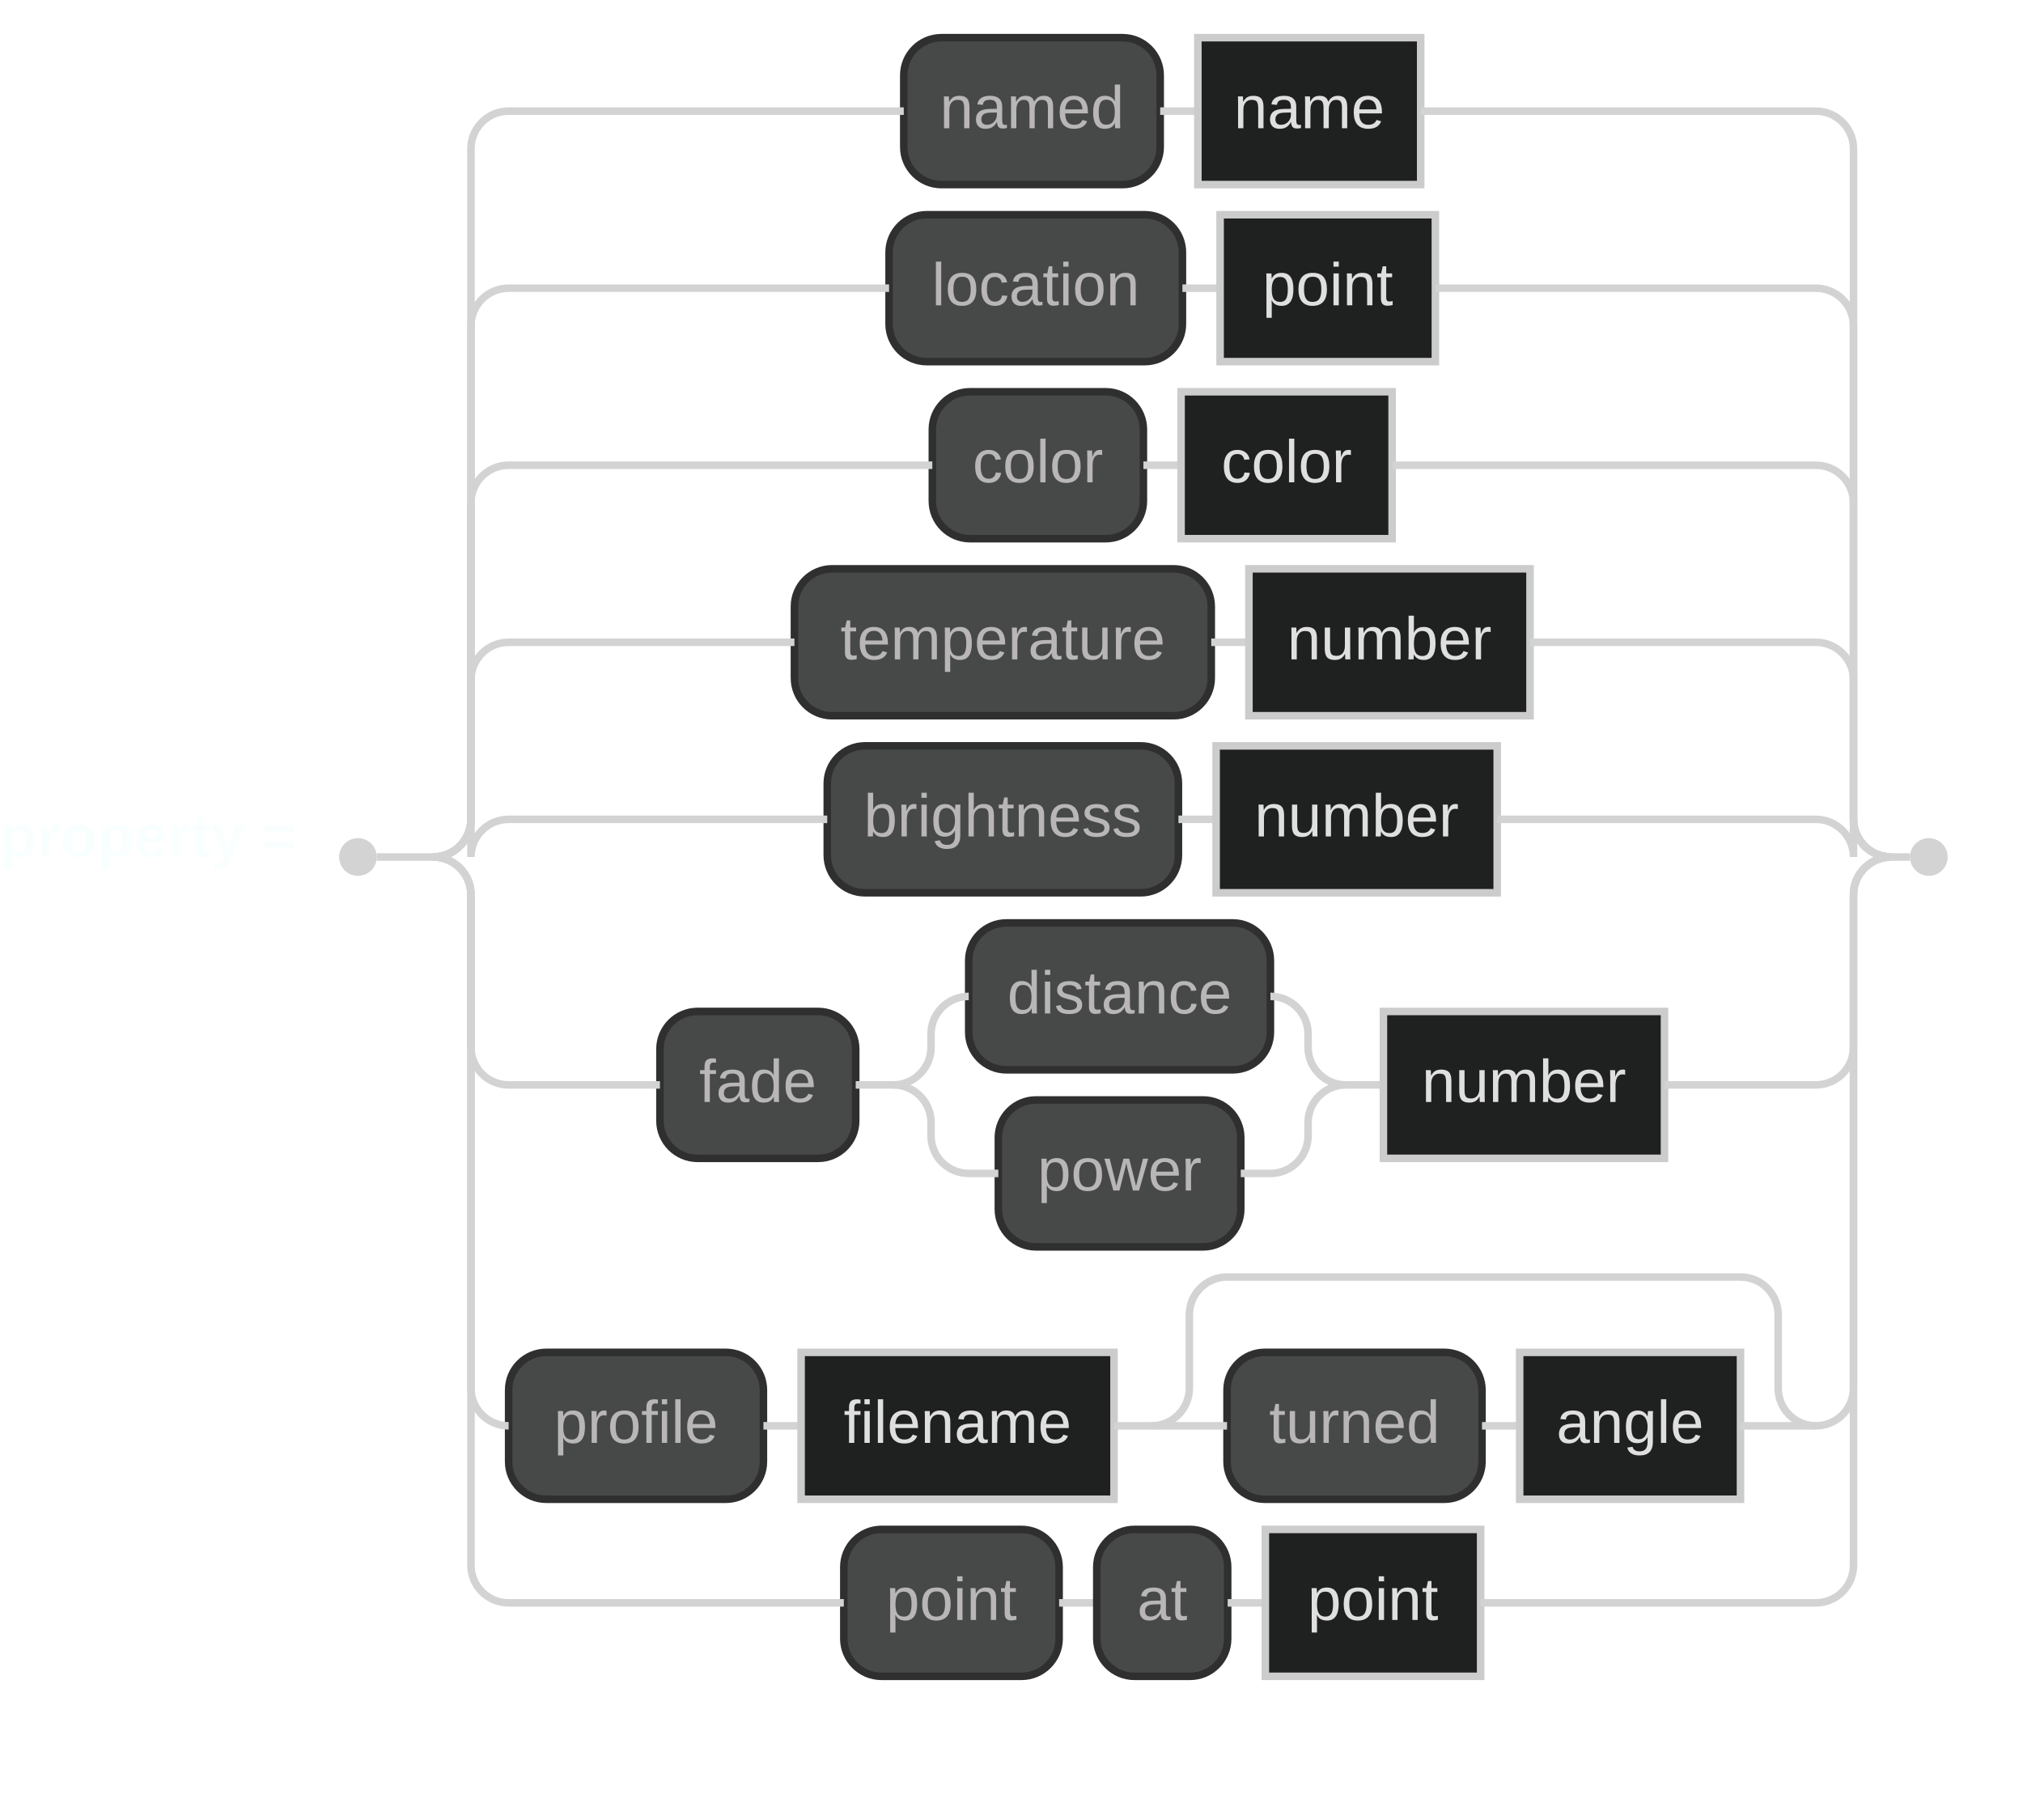
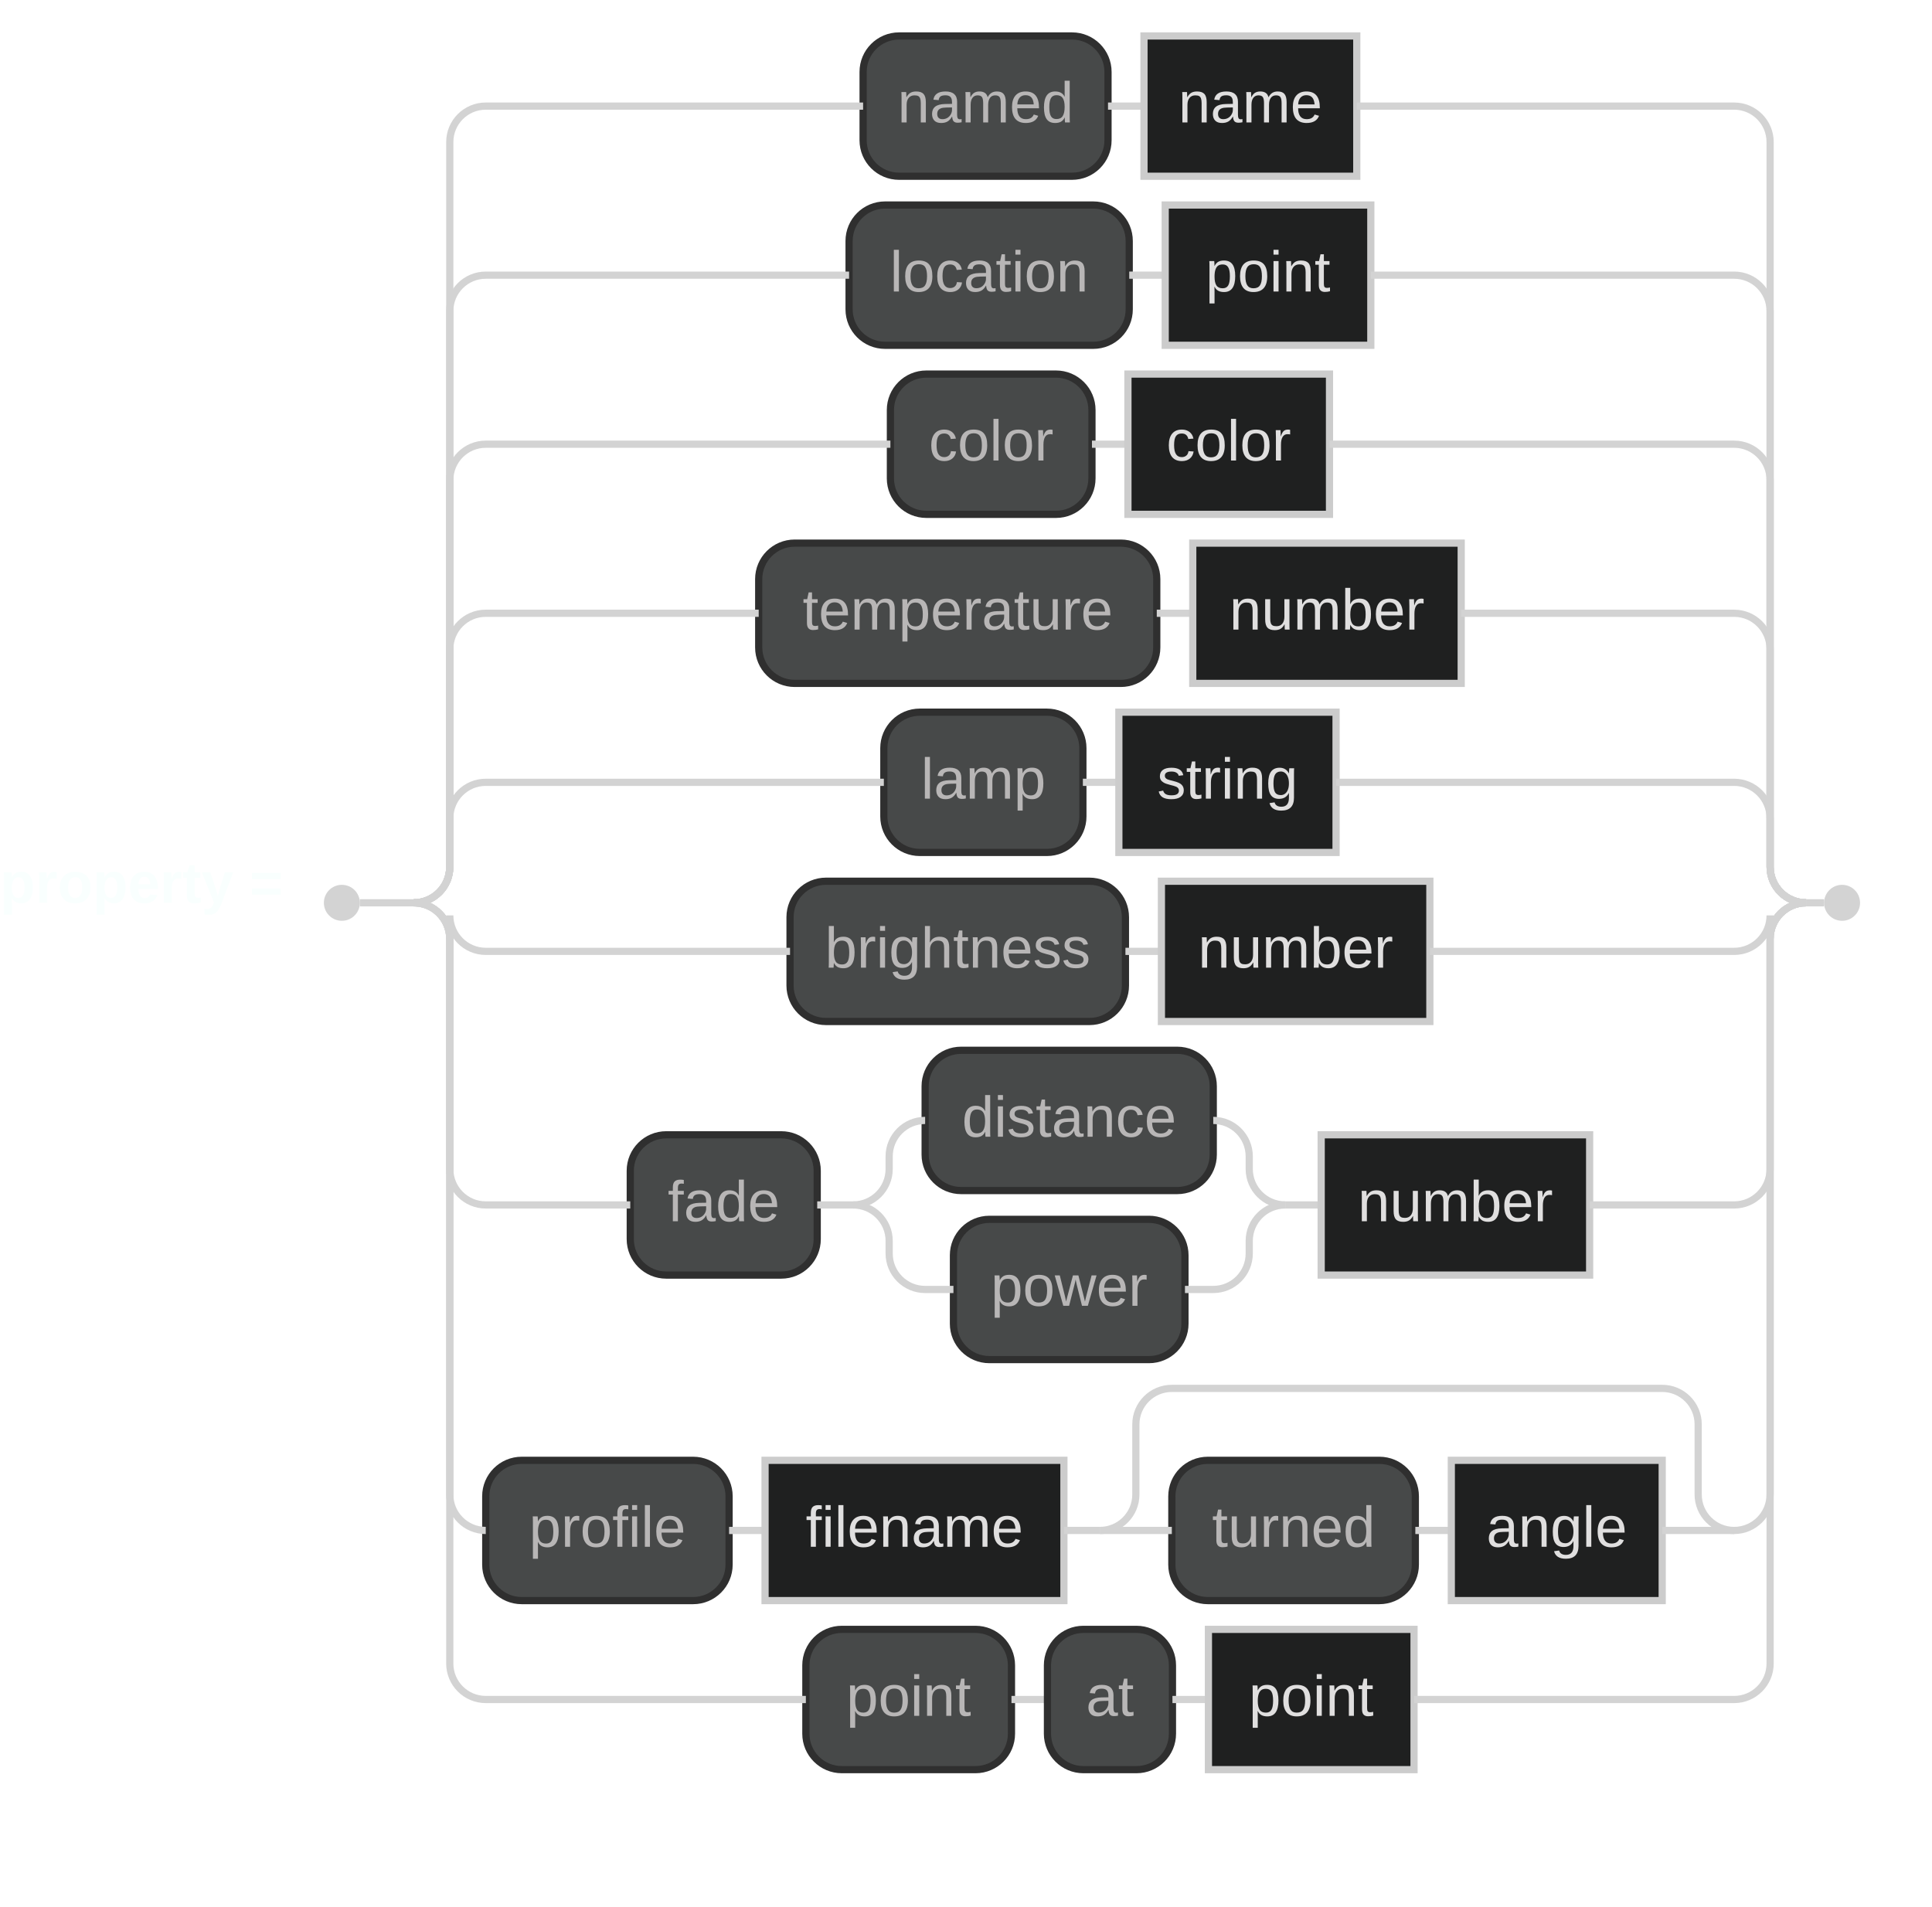
- <svg xmlns="http://www.w3.org/2000/svg" id="my-svg" width="100%" class="railroad-diagram" style="max-width: 537.062px; background-color: transparent;" viewBox="0 0 537.062 483" role="graphics-document document" aria-roledescription="railroadEbnf">
+ <svg xmlns="http://www.w3.org/2000/svg" id="my-svg" width="100%" class="railroad-diagram" style="max-width: 537.062px; background-color: transparent;" viewBox="0 0 537.062 530" role="graphics-document document" aria-roledescription="railroadEbnf">
  <style>#my-svg{font-family:"trebuchet ms",verdana,arial,sans-serif;font-size:16px;fill:#ccc;}@keyframes edge-animation-frame{from{stroke-dashoffset:0;}}@keyframes dash{to{stroke-dashoffset:0;}}#my-svg .edge-animation-slow{stroke-dasharray:9,5!important;stroke-dashoffset:900;animation:dash 50s linear infinite;stroke-linecap:round;}#my-svg .edge-animation-fast{stroke-dasharray:9,5!important;stroke-dashoffset:900;animation:dash 20s linear infinite;stroke-linecap:round;}#my-svg .error-icon{fill:#a44141;}#my-svg .error-text{fill:#ddd;stroke:#ddd;}#my-svg .edge-thickness-normal{stroke-width:1px;}#my-svg .edge-thickness-thick{stroke-width:3.5px;}#my-svg .edge-pattern-solid{stroke-dasharray:0;}#my-svg .edge-thickness-invisible{stroke-width:0;fill:none;}#my-svg .edge-pattern-dashed{stroke-dasharray:3;}#my-svg .edge-pattern-dotted{stroke-dasharray:2;}#my-svg .marker{fill:lightgrey;stroke:lightgrey;}#my-svg .marker.cross{stroke:lightgrey;}#my-svg svg{font-family:"trebuchet ms",verdana,arial,sans-serif;font-size:16px;}#my-svg p{margin:0;}#my-svg .railroad-diagram{font-family:"trebuchet ms",verdana,arial,sans-serif;font-size:16px;}#my-svg .railroad-terminal rect{fill:hsl(180, 1.587%, 28.353%);stroke:hsl(180, 0%, 18.353%);stroke-width:2px;}#my-svg .railroad-terminal text{fill:rgb(183.848, 181.552, 181.552);font-family:"trebuchet ms",verdana,arial,sans-serif;font-size:16px;text-anchor:middle;dominant-baseline:middle;}#my-svg .railroad-nonterminal rect{fill:#1f2020;stroke:#cccccc;stroke-width:2px;}#my-svg .railroad-nonterminal text{fill:#e0dfdf;font-family:"trebuchet ms",verdana,arial,sans-serif;font-size:16px;text-anchor:middle;dominant-baseline:middle;}#my-svg .railroad-line{stroke:lightgrey;stroke-width:2px;fill:none;}#my-svg .railroad-start circle,#my-svg .railroad-end circle{fill:lightgrey;}#my-svg .railroad-comment ellipse{fill:#181818;stroke:hsl(20, 0%, 2.353%);stroke-width:2px;}#my-svg .railroad-comment text{fill:rgb(223, 223.667, 224);font-style:italic;font-family:"trebuchet ms",verdana,arial,sans-serif;font-size:16px;text-anchor:middle;dominant-baseline:middle;}#my-svg .railroad-special rect{fill:hsl(20, 1.587%, 12.353%);stroke:hsl(20, 0%, 2.353%);stroke-width:2px;stroke-dasharray:5,3;}#my-svg .railroad-special text{fill:#e0dfdf;font-family:"trebuchet ms",verdana,arial,sans-serif;font-size:16px;text-anchor:middle;dominant-baseline:middle;}#my-svg .railroad-rule-name{font-weight:bold;fill:#F9FFFE;font-family:"trebuchet ms",verdana,arial,sans-serif;font-size:16px;}#my-svg .node .neo-node{stroke:#ccc;}#my-svg [data-look="neo"].node rect,#my-svg [data-look="neo"].cluster rect,#my-svg [data-look="neo"].node polygon{stroke:url(#my-svg-gradient);filter:drop-shadow( 1px 2px 2px rgba(185,185,185,1));}#my-svg [data-look="neo"].swimlane.cluster rect{filter:none;}#my-svg [data-look="neo"].node path{stroke:url(#my-svg-gradient);stroke-width:1px;}#my-svg [data-look="neo"].node .outer-path{filter:drop-shadow( 1px 2px 2px rgba(185,185,185,1));}#my-svg [data-look="neo"].node .neo-line path{stroke:#ccc;filter:none;}#my-svg [data-look="neo"].node circle{stroke:url(#my-svg-gradient);filter:drop-shadow( 1px 2px 2px rgba(185,185,185,1));}#my-svg [data-look="neo"].node circle .state-start{fill:#000000;}#my-svg [data-look="neo"].icon-shape .icon{fill:url(#my-svg-gradient);filter:drop-shadow( 1px 2px 2px rgba(185,185,185,1));}#my-svg [data-look="neo"].icon-shape .icon-neo path{stroke:url(#my-svg-gradient);filter:drop-shadow( 1px 2px 2px rgba(185,185,185,1));}#my-svg :root{--mermaid-font-family:"trebuchet ms",verdana,arial,sans-serif;}</style>
  <g />
  <g class="railroad-rule" transform="translate(0, 10)">
    <g transform="translate(115.0312, 0)">
      <g class="railroad-choice">
        <g class="railroad-sequence" transform="translate(124.8984, 0)">
          <g class="railroad-terminal" transform="translate(0, 0)">
            <rect x="0" y="0" width="68.078" height="39" rx="10" ry="10" />
            <text x="34.039" y="19.5">named</text>
          </g>
          <path class="railroad-line" d="M 68.078 19.5 L 78.078 19.5" />
          <g class="railroad-nonterminal" transform="translate(78.07812, 0)">
            <rect x="0" y="0" width="59.156" height="39" />
            <text x="29.578" y="19.5">name</text>
          </g>
        </g>
-         <path class="railroad-line" d="M 0 217.5 A 10 10 0 0 0 10 207.5 L 10 29.5 A 10 10 0 0 1 20 19.5 L 124.898 19.5" />
-         <path class="railroad-line" d="M 262.133 19.5 L 367.031 19.5 A 10 10 0 0 1 377.031 29.5 L 377.031 207.5 A 10 10 0 0 0 387.031 217.5" />
+         <path class="railroad-line" d="M 0 241 A 10 10 0 0 0 10 231 L 10 29.5 A 10 10 0 0 1 20 19.5 L 124.898 19.5" />
+         <path class="railroad-line" d="M 262.133 19.5 L 367.031 19.5 A 10 10 0 0 1 377.031 29.5 L 377.031 231 A 10 10 0 0 0 387.031 241" />
        <g class="railroad-sequence" transform="translate(121, 47)">
          <g class="railroad-terminal" transform="translate(0, 0)">
            <rect x="0" y="0" width="77.875" height="39" rx="10" ry="10" />
            <text x="38.938" y="19.5">location</text>
          </g>
          <path class="railroad-line" d="M 77.875 19.5 L 87.875 19.5" />
          <g class="railroad-nonterminal" transform="translate(87.875, 0)">
            <rect x="0" y="0" width="57.156" height="39" />
            <text x="28.578" y="19.5">point</text>
          </g>
        </g>
-         <path class="railroad-line" d="M 0 217.5 A 10 10 0 0 0 10 207.5 L 10 76.5 A 10 10 0 0 1 20 66.5 L 121 66.5" />
-         <path class="railroad-line" d="M 266.031 66.5 L 367.031 66.5 A 10 10 0 0 1 377.031 76.5 L 377.031 207.5 A 10 10 0 0 0 387.031 217.5" />
+         <path class="railroad-line" d="M 0 241 A 10 10 0 0 0 10 231 L 10 76.5 A 10 10 0 0 1 20 66.5 L 121 66.5" />
+         <path class="railroad-line" d="M 266.031 66.5 L 367.031 66.5 A 10 10 0 0 1 377.031 76.5 L 377.031 231 A 10 10 0 0 0 387.031 241" />
        <g class="railroad-sequence" transform="translate(132.4844, 94)">
          <g class="railroad-terminal" transform="translate(0, 0)">
            <rect x="0" y="0" width="56.031" height="39" rx="10" ry="10" />
            <text x="28.016" y="19.5">color</text>
          </g>
          <path class="railroad-line" d="M 56.031 19.5 L 66.031 19.5" />
          <g class="railroad-nonterminal" transform="translate(66.03125, 0)">
            <rect x="0" y="0" width="56.031" height="39" />
            <text x="28.016" y="19.5">color</text>
          </g>
        </g>
-         <path class="railroad-line" d="M 0 217.5 A 10 10 0 0 0 10 207.5 L 10 123.5 A 10 10 0 0 1 20 113.5 L 132.484 113.5" />
-         <path class="railroad-line" d="M 254.547 113.5 L 367.031 113.5 A 10 10 0 0 1 377.031 123.5 L 377.031 207.5 A 10 10 0 0 0 387.031 217.5" />
+         <path class="railroad-line" d="M 0 241 A 10 10 0 0 0 10 231 L 10 123.5 A 10 10 0 0 1 20 113.5 L 132.484 113.5" />
+         <path class="railroad-line" d="M 254.547 113.5 L 367.031 113.5 A 10 10 0 0 1 377.031 123.5 L 377.031 231 A 10 10 0 0 0 387.031 241" />
        <g class="railroad-sequence" transform="translate(95.875, 141)">
          <g class="railroad-terminal" transform="translate(0, 0)">
            <rect x="0" y="0" width="110.656" height="39" rx="10" ry="10" />
            <text x="55.328" y="19.5">temperature</text>
          </g>
          <path class="railroad-line" d="M 110.656 19.5 L 120.656 19.5" />
          <g class="railroad-nonterminal" transform="translate(120.6562, 0)">
            <rect x="0" y="0" width="74.625" height="39" />
            <text x="37.312" y="19.5">number</text>
          </g>
        </g>
-         <path class="railroad-line" d="M 0 217.5 A 10 10 0 0 0 10 207.5 L 10 170.5 A 10 10 0 0 1 20 160.5 L 95.875 160.5" />
-         <path class="railroad-line" d="M 291.156 160.5 L 367.031 160.5 A 10 10 0 0 1 377.031 170.5 L 377.031 207.5 A 10 10 0 0 0 387.031 217.5" />
-         <g class="railroad-sequence" transform="translate(104.5859, 188)">
+         <path class="railroad-line" d="M 0 241 A 10 10 0 0 0 10 231 L 10 170.5 A 10 10 0 0 1 20 160.5 L 95.875 160.5" />
+         <path class="railroad-line" d="M 291.156 160.5 L 367.031 160.5 A 10 10 0 0 1 377.031 170.5 L 377.031 231 A 10 10 0 0 0 387.031 241" />
+         <g class="railroad-sequence" transform="translate(130.6641, 188)">
+           <g class="railroad-terminal" transform="translate(0, 0)">
+             <rect x="0" y="0" width="55.328" height="39" rx="10" ry="10" />
+             <text x="27.664" y="19.5">lamp</text>
+           </g>
+           <path class="railroad-line" d="M 55.328 19.5 L 65.328 19.5" />
+           <g class="railroad-nonterminal" transform="translate(65.32812, 0)">
+             <rect x="0" y="0" width="60.375" height="39" />
+             <text x="30.188" y="19.5">string</text>
+           </g>
+         </g>
+         <path class="railroad-line" d="M 0 241 A 10 10 0 0 0 10 231 L 10 217.5 A 10 10 0 0 1 20 207.5 L 130.664 207.5" />
+         <path class="railroad-line" d="M 256.367 207.5 L 367.031 207.5 A 10 10 0 0 1 377.031 217.5 L 377.031 231 A 10 10 0 0 0 387.031 241" />
+         <g class="railroad-sequence" transform="translate(104.5859, 235)">
          <g class="railroad-terminal" transform="translate(0, 0)">
            <rect x="0" y="0" width="93.234" height="39" rx="10" ry="10" />
            <text x="46.617" y="19.5">brightness</text>
          </g>
          <path class="railroad-line" d="M 93.234 19.5 L 103.234 19.5" />
          <g class="railroad-nonterminal" transform="translate(103.2344, 0)">
            <rect x="0" y="0" width="74.625" height="39" />
            <text x="37.312" y="19.5">number</text>
          </g>
        </g>
-         <path class="railroad-line" d="M 0 217.5 A 10 10 0 0 0 10 207.5 L 10 217.5 A 10 10 0 0 1 20 207.5 L 104.586 207.5" />
-         <path class="railroad-line" d="M 282.445 207.5 L 367.031 207.5 A 10 10 0 0 1 377.031 217.5 L 377.031 207.5 A 10 10 0 0 0 387.031 217.5" />
-         <g class="railroad-sequence" transform="translate(60.17188, 235)">
+         <path class="railroad-line" d="M 0 241 A 10 10 0 0 1 10 251 L 10 244.5 A 10 10 0 0 0 20 254.5 L 104.586 254.5" />
+         <path class="railroad-line" d="M 282.445 254.5 L 367.031 254.5 A 10 10 0 0 0 377.031 244.5 L 377.031 251 A 10 10 0 0 1 387.031 241" />
+         <g class="railroad-sequence" transform="translate(60.17188, 282)">
          <g class="railroad-terminal" transform="translate(0, 23.5)">
            <rect x="0" y="0" width="51.969" height="39" rx="10" ry="10" />
            <text x="25.984" y="19.5">fade</text>
          </g>
          <path class="railroad-line" d="M 51.969 43 L 61.969 43" />
          <g class="railroad-choice" transform="translate(61.96875, 0)">
            <g class="railroad-terminal" transform="translate(20, 0)">
              <rect x="0" y="0" width="80.094" height="39" rx="10" ry="10" />
              <text x="40.047" y="19.5">distance</text>
            </g>
            <path class="railroad-line" d="M 0 43 A 10 10 0 0 0 10 33 L 10 29.5 A 10 10 0 0 1 20 19.5 L 20 19.5" />
            <path class="railroad-line" d="M 100.094 19.5 L 100.094 19.5 A 10 10 0 0 1 110.094 29.5 L 110.094 33 A 10 10 0 0 0 120.094 43" />
            <g class="railroad-terminal" transform="translate(27.86719, 47)">
              <rect x="0" y="0" width="64.359" height="39" rx="10" ry="10" />
              <text x="32.18" y="19.5">power</text>
            </g>
            <path class="railroad-line" d="M 0 43 A 10 10 0 0 1 10 53 L 10 56.5 A 10 10 0 0 0 20 66.5 L 27.867 66.5" />
            <path class="railroad-line" d="M 92.227 66.5 L 100.094 66.5 A 10 10 0 0 0 110.094 56.5 L 110.094 53 A 10 10 0 0 1 120.094 43" />
          </g>
          <path class="railroad-line" d="M 182.062 43 L 192.062 43" />
          <g class="railroad-nonterminal" transform="translate(192.0625, 23.5)">
            <rect x="0" y="0" width="74.625" height="39" />
            <text x="37.312" y="19.5">number</text>
          </g>
        </g>
-         <path class="railroad-line" d="M 0 217.5 A 10 10 0 0 1 10 227.5 L 10 268 A 10 10 0 0 0 20 278 L 60.172 278" />
-         <path class="railroad-line" d="M 326.859 278 L 367.031 278 A 10 10 0 0 0 377.031 268 L 377.031 227.5 A 10 10 0 0 1 387.031 217.5" />
-         <g class="railroad-sequence" transform="translate(20, 329)">
+         <path class="railroad-line" d="M 0 241 A 10 10 0 0 1 10 251 L 10 315 A 10 10 0 0 0 20 325 L 60.172 325" />
+         <path class="railroad-line" d="M 326.859 325 L 367.031 325 A 10 10 0 0 0 377.031 315 L 377.031 251 A 10 10 0 0 1 387.031 241" />
+         <g class="railroad-sequence" transform="translate(20, 376)">
          <g class="railroad-terminal" transform="translate(0, 20)">
            <rect x="0" y="0" width="67.641" height="39" rx="10" ry="10" />
            <text x="33.82" y="19.5">profile</text>
          </g>
          <path class="railroad-line" d="M 67.641 39.5 L 77.641 39.5" />
          <g class="railroad-nonterminal" transform="translate(77.64062, 20)">
            <rect x="0" y="0" width="83.078" height="39" />
            <text x="41.539" y="19.5">filename</text>
          </g>
          <path class="railroad-line" d="M 160.719 39.5 L 170.719 39.5" />
          <g class="railroad-optional" transform="translate(170.7188, 0)">
            <g class="railroad-sequence" transform="translate(20, 20)">
              <g class="railroad-terminal" transform="translate(0, 0)">
                <rect x="0" y="0" width="67.688" height="39" rx="10" ry="10" />
                <text x="33.844" y="19.5">turned</text>
              </g>
              <path class="railroad-line" d="M 67.688 19.5 L 77.688 19.5" />
              <g class="railroad-nonterminal" transform="translate(77.6875, 0)">
                <rect x="0" y="0" width="58.625" height="39" />
                <text x="29.312" y="19.5">angle</text>
              </g>
            </g>
            <path class="railroad-line" d="M 0 39.5 L 20 39.5" />
            <path class="railroad-line" d="M 156.312 39.5 L 176.312 39.5" />
            <path class="railroad-line" d="M 0 39.5 A 10 10 0 0 0 10 29.5 L 10 10 A 10 10 0 0 1 20 0 L 156.312 0 A 10 10 0 0 1 166.312 10 L 166.312 29.5 A 10 10 0 0 0 176.312 39.5" />
          </g>
        </g>
-         <path class="railroad-line" d="M 0 217.5 A 10 10 0 0 1 10 227.5 L 10 358.5 A 10 10 0 0 0 20 368.5 L 20 368.5" />
-         <path class="railroad-line" d="M 367.031 368.5 L 367.031 368.5 A 10 10 0 0 0 377.031 358.5 L 377.031 227.5 A 10 10 0 0 1 387.031 217.5" />
-         <g class="railroad-sequence" transform="translate(108.9844, 396)">
+         <path class="railroad-line" d="M 0 241 A 10 10 0 0 1 10 251 L 10 405.5 A 10 10 0 0 0 20 415.5 L 20 415.5" />
+         <path class="railroad-line" d="M 367.031 415.5 L 367.031 415.5 A 10 10 0 0 0 377.031 405.5 L 377.031 251 A 10 10 0 0 1 387.031 241" />
+         <g class="railroad-sequence" transform="translate(108.9844, 443)">
          <g class="railroad-terminal" transform="translate(0, 0)">
            <rect x="0" y="0" width="57.156" height="39" rx="10" ry="10" />
            <text x="28.578" y="19.5">point</text>
          </g>
          <path class="railroad-line" d="M 57.156 19.5 L 67.156 19.5" />
          <g class="railroad-terminal" transform="translate(67.15625, 0)">
            <rect x="0" y="0" width="34.75" height="39" rx="10" ry="10" />
            <text x="17.375" y="19.5">at</text>
          </g>
          <path class="railroad-line" d="M 101.906 19.5 L 111.906 19.5" />
          <g class="railroad-nonterminal" transform="translate(111.9062, 0)">
            <rect x="0" y="0" width="57.156" height="39" />
            <text x="28.578" y="19.5">point</text>
          </g>
        </g>
-         <path class="railroad-line" d="M 0 217.5 A 10 10 0 0 1 10 227.5 L 10 405.5 A 10 10 0 0 0 20 415.5 L 108.984 415.5" />
-         <path class="railroad-line" d="M 278.047 415.5 L 367.031 415.5 A 10 10 0 0 0 377.031 405.5 L 377.031 227.5 A 10 10 0 0 1 387.031 217.5" />
+         <path class="railroad-line" d="M 0 241 A 10 10 0 0 1 10 251 L 10 452.5 A 10 10 0 0 0 20 462.5 L 108.984 462.5" />
+         <path class="railroad-line" d="M 278.047 462.5 L 367.031 462.5 A 10 10 0 0 0 377.031 452.5 L 377.031 251 A 10 10 0 0 1 387.031 241" />
      </g>
    </g>
    <g class="railroad-rule-name-group">
-       <text class="railroad-rule-name" x="0" y="217.5">property =</text>
+       <text class="railroad-rule-name" x="0" y="241">property =</text>
    </g>
    <g class="railroad-start">
-       <circle cx="95.031" cy="217.5" r="5" />
+       <circle cx="95.031" cy="241" r="5" />
    </g>
    <g class="railroad-end">
-       <circle cx="512.062" cy="217.5" r="5" />
+       <circle cx="512.062" cy="241" r="5" />
    </g>
-     <path class="railroad-line" d="M 100.031 217.5 L 115.031 217.5" />
-     <path class="railroad-line" d="M 502.062 217.5 L 507.062 217.5" />
+     <path class="railroad-line" d="M 100.031 241 L 115.031 241" />
+     <path class="railroad-line" d="M 502.062 241 L 507.062 241" />
  </g>
</svg>
